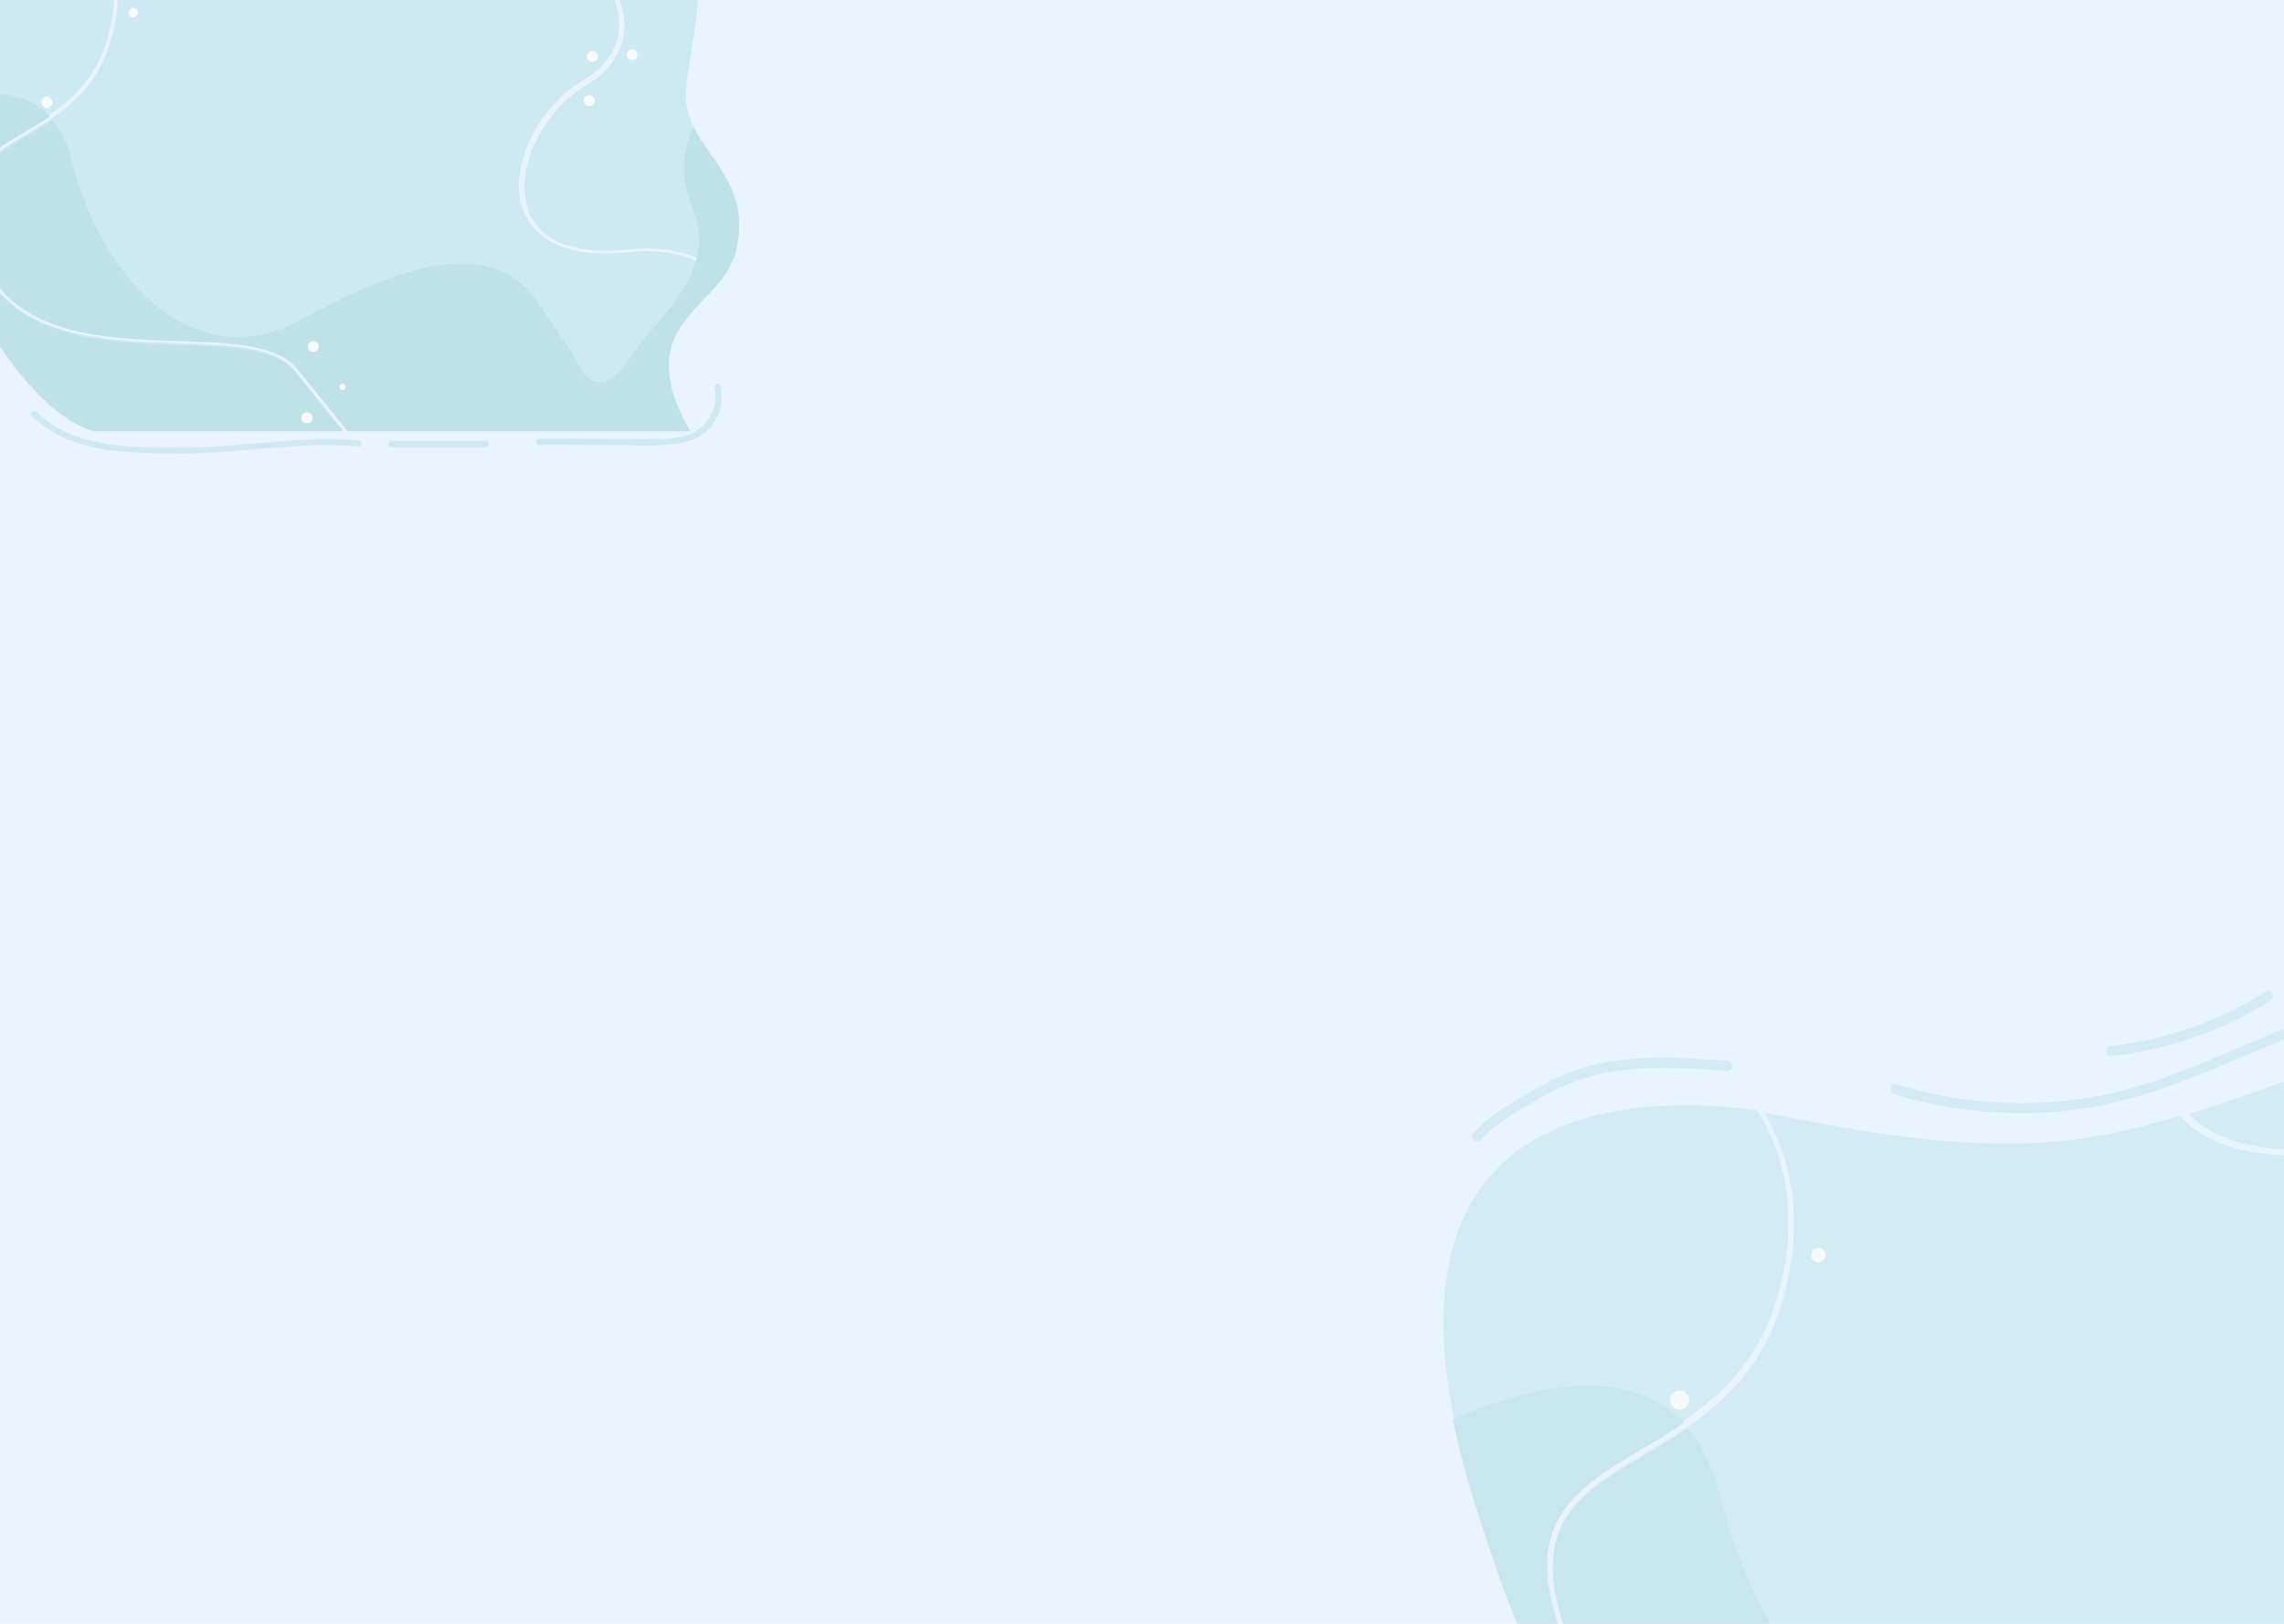
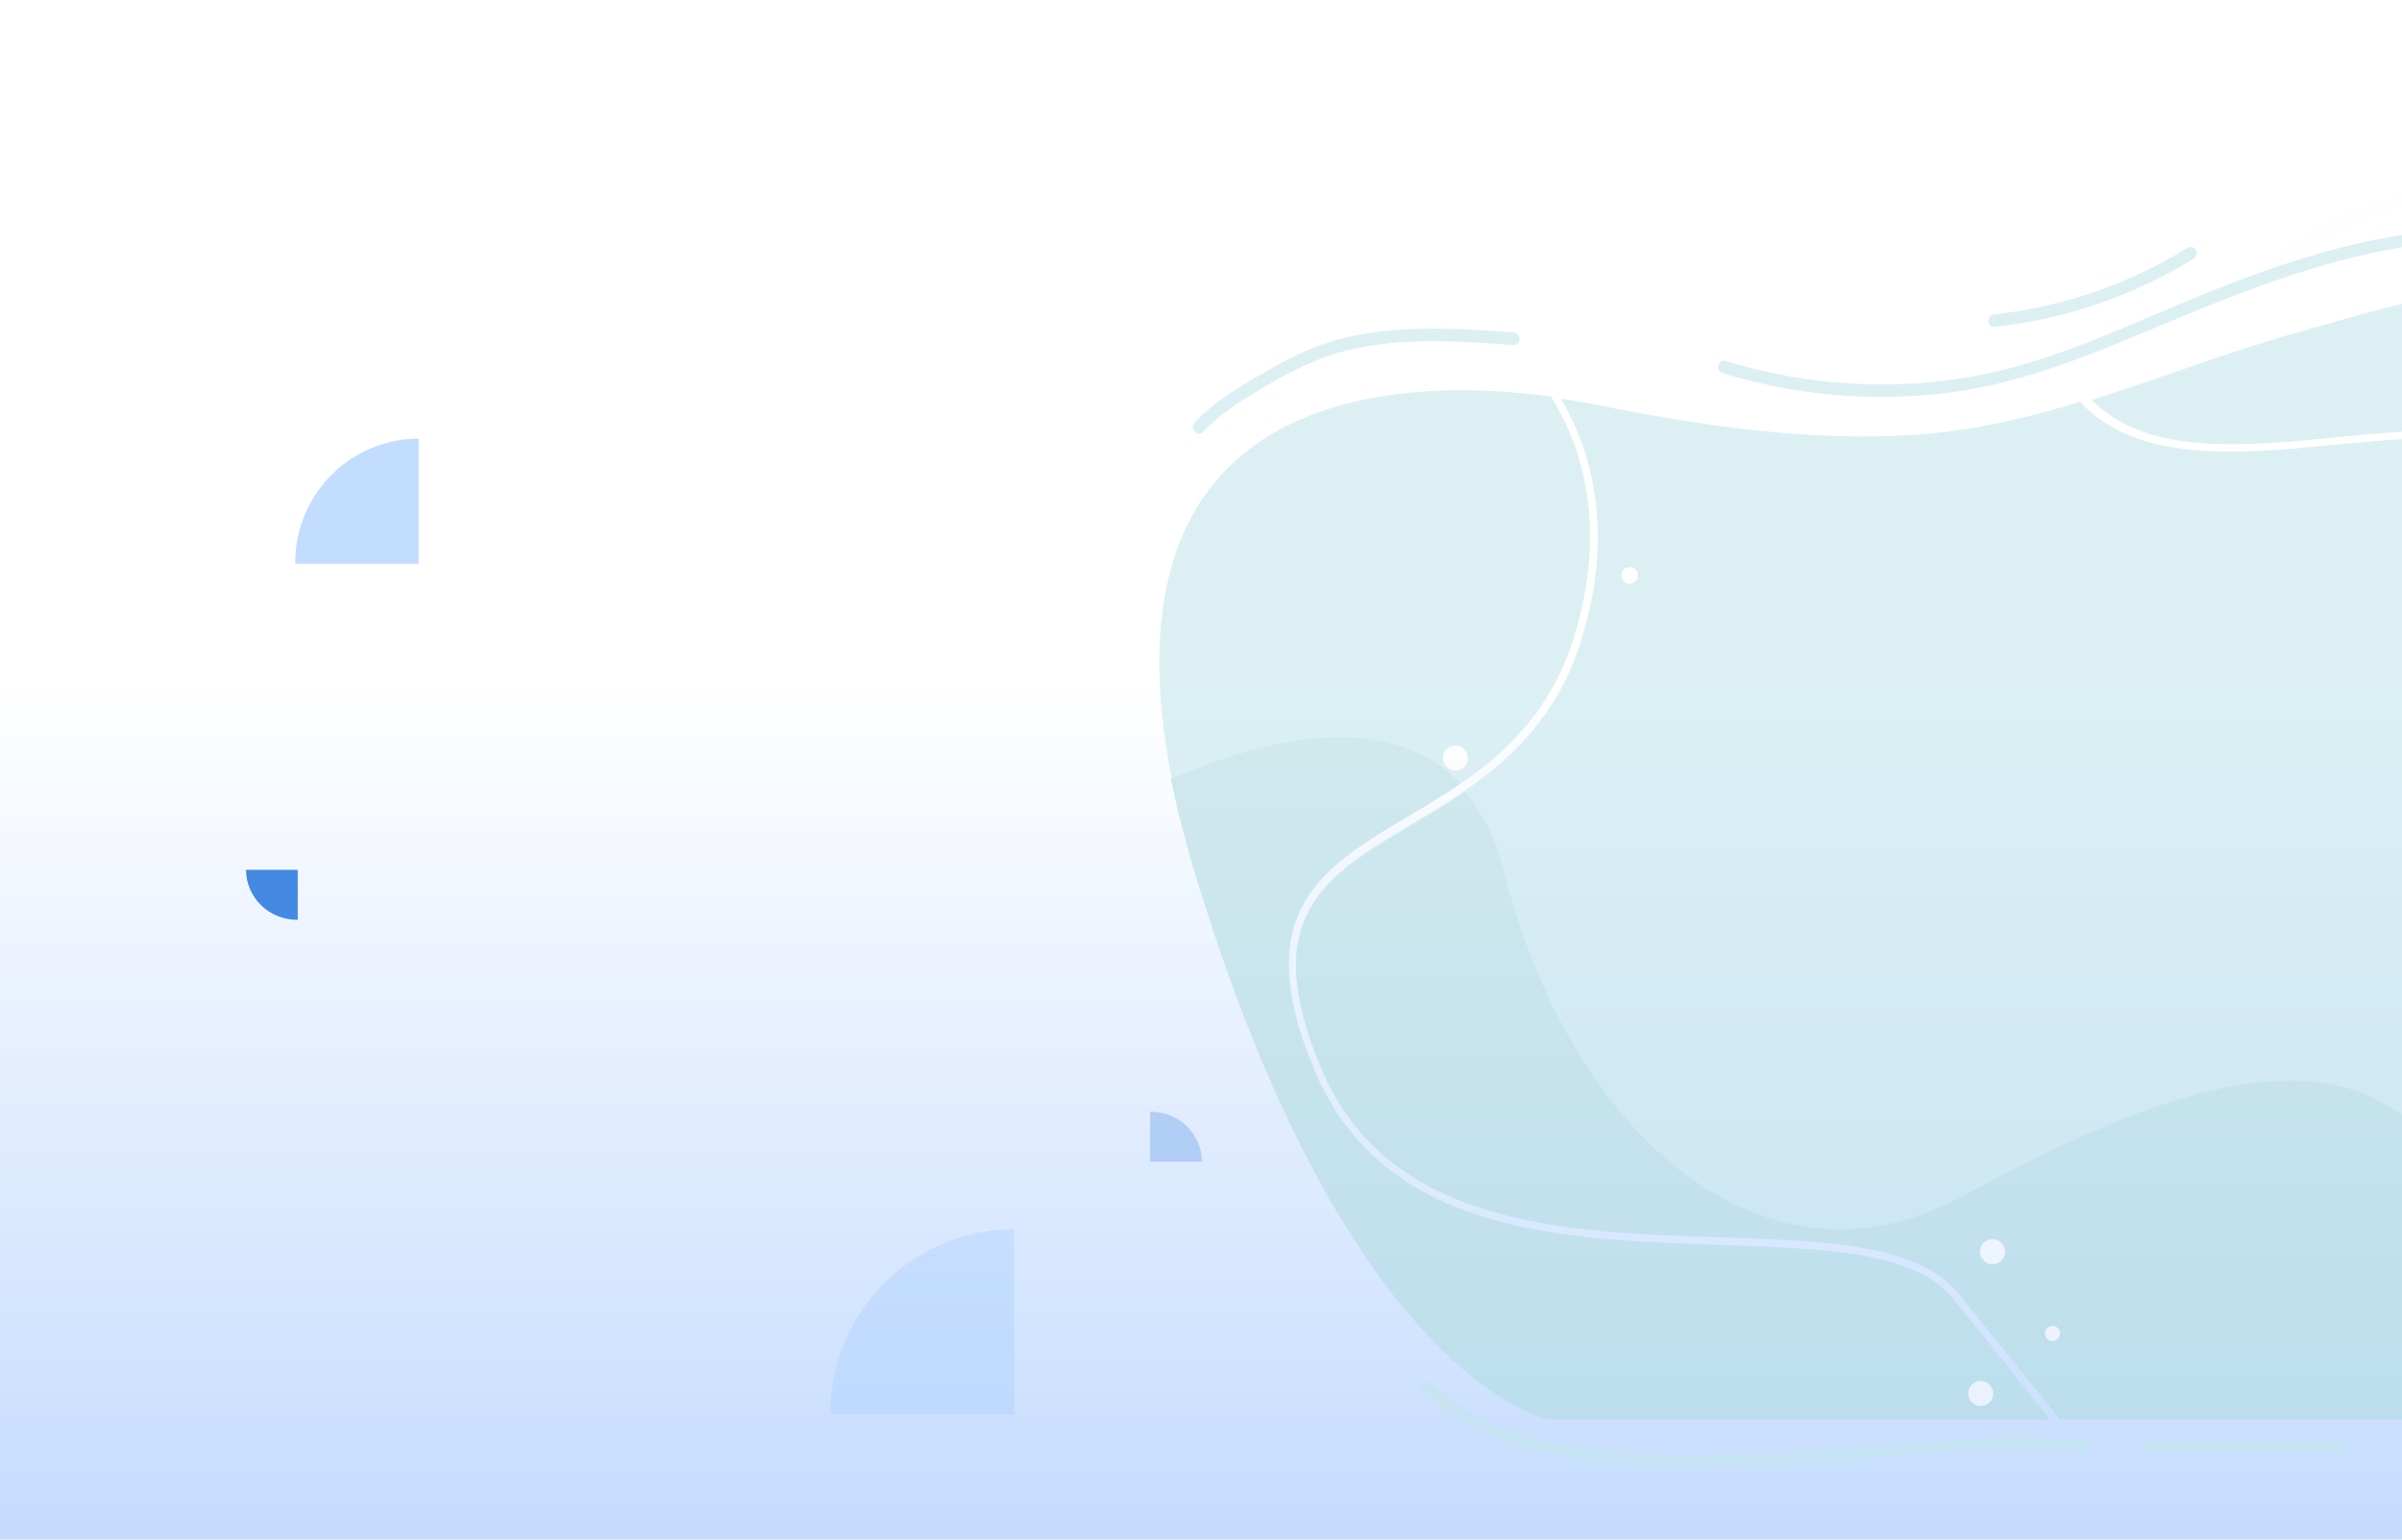
- <svg xmlns="http://www.w3.org/2000/svg" width="1440" height="1024" viewBox="0 0 1440 1024">
+ <svg xmlns="http://www.w3.org/2000/svg" width="1440" height="923" viewBox="0 0 1440 923">
  <defs>
+     <linearGradient id="linear-gradient" x1="0.5" y1="0.849" x2="0.5" gradientUnits="objectBoundingBox">
+       <stop offset="0" stop-color="#2f81fb" />
+       <stop offset="1" stop-color="#fff" stop-opacity="0.922" />
+     </linearGradient>
    <clipPath id="clip-path">
-       <path id="Clip_28" data-name="Clip 28" d="M0,0H212.764V48.727H0Z" transform="translate(0.207 0.247)" fill="none" />
+       <path id="Clip_28" data-name="Clip 28" d="M0,0H252.719V58.672H0Z" transform="translate(0.246 0.298)" fill="none" />
    </clipPath>
    <clipPath id="clip-path-2">
-       <path id="Clip_37" data-name="Clip 37" d="M0,0H336.2V42.689H0Z" transform="translate(0.721 0.311)" fill="none" />
+       <path id="Clip_37" data-name="Clip 37" d="M0,0H401.051V50.631H0Z" transform="translate(0.86 0.369)" fill="none" />
    </clipPath>
-     <clipPath id="clip-path-3">
-       <path id="Clip_28-2" data-name="Clip 28" d="M0,0H131.854V29.833H0Z" transform="translate(0.128 0.151)" fill="none" />
-     </clipPath>
-     <clipPath id="clip-path-4">
-       <path id="Clip_37-2" data-name="Clip 37" d="M0,0H208.507V26.8H0Z" transform="translate(0.447 0.195)" fill="none" />
-     </clipPath>
-     <clipPath id="clip-Home_Copy_4_1">
-       <rect width="1440" height="1024" />
+     <filter id="Rectangle" x="275" y="1909" width="842" height="96" filterUnits="userSpaceOnUse">
+       <feOffset dx="-2" dy="5" input="SourceAlpha" />
+       <feGaussianBlur stdDeviation="7" result="blur" />
+       <feFlood flood-opacity="0.047" />
+       <feComposite operator="in" in2="blur" />
+       <feComposite in="SourceGraphic" />
+     </filter>
+     <filter id="Rectangle-2" x="758.5" y="2010.5" width="417" height="361" filterUnits="userSpaceOnUse">
+       <feOffset dx="-12" dy="25" input="SourceAlpha" />
+       <feGaussianBlur stdDeviation="26.5" result="blur-2" />
+       <feFlood flood-color="#5864ee" flood-opacity="0.251" />
+       <feComposite operator="in" in2="blur-2" />
+       <feComposite in="SourceGraphic" />
+     </filter>
+     <linearGradient id="linear-gradient-2" y1="0.5" x2="1" y2="0.5" gradientUnits="objectBoundingBox">
+       <stop offset="0" stop-color="#2dc1fb" />
+       <stop offset="1" stop-color="#4fd691" />
+     </linearGradient>
+     <clipPath id="clip-Home_Copy_1">
+       <rect width="1440" height="923" />
    </clipPath>
  </defs>
-   <g id="Home_Copy_4_1" data-name="Home Copy 4 – 1" clip-path="url(#clip-Home_Copy_4_1)">
-     <rect width="1440" height="1024" fill="#fff" />
-     <rect id="Rectangle_Copy_5" data-name="Rectangle Copy 5" width="1440" height="1049" fill="#e8f4ff" />
-     <g id="Group_43_Copy_3" data-name="Group 43 Copy 3" transform="translate(910 592)" opacity="0.59">
-       <path id="Fill_1" data-name="Fill 1" d="M123.108,78.421c21.615-2.118,42.032-4.119,59.425-2.654,37.845,3.19,72.739,33.276,81.167,69.982,6.977,30.377-6.473,58.161-36.9,76.223-45.072,26.756-72.948,85.276-59.647,125.236,10.9,32.771,47.373,47.526,102.681,41.58,39.072-4.2,71.876,4.293,97.92,25.212,8.4-12.465,14.134-27.543,14.248-50.151.212-44.314-31.356-70.058-46.4-100.48-4.863-9.827-8.02-20.145-7.811-31.722.824-47.472,41.858-154.157-26.535-211.332-49.453-41.323-146.339-9.265-199.9,5.831C67.264,35.763,33.94,48.9,0,59.548c27.559,28.224,75.934,23.5,123.108,18.873" transform="translate(470 51)" fill="#c4e5ed" />
-       <path id="Fill_3" data-name="Fill 3" d="M449,519H196.868S95.78,501.075,17.856,241.8q-7.295-24.324-11.477-45.565C-32.012,2.852,111.87-8.384,197.794,3.125c15.69,25.134,29.02,65.6,11.5,121.828-11.227,36.012-33.55,57.265-57.221,73.5-8.844,6.095-17.879,11.471-26.6,16.658C82.342,240.77,45.128,262.928,78.3,342.565c34.537,82.927,125.054,85.918,204.935,88.554,52.5,1.75,97.868,3.249,117.181,27.3Z" transform="translate(0 105)" fill="#c4e5ed" />
-       <path id="Fill_5" data-name="Fill 5" d="M765,358.607a152.673,152.673,0,0,1-10.844,12.882c-2.823,3.035-5.728,6.049-8.652,9.145-.086.086-.171.168-.257.257-.8.819-1.6,1.664-2.379,2.524-3.073,3.248-6.147,6.6-9.2,10.205-.441.527-.882,1.035-1.3,1.562-.444.527-.885,1.054-1.285,1.581-.441.527-.885,1.07-1.285,1.6-.444.546-.885,1.118-1.285,1.664-1.285,1.645-2.528,3.372-3.768,5.166-.422.587-.825,1.181-1.224,1.791q-2.46,3.639-4.758,7.652C694.185,457.557,732.363,515,732.363,515H384.027l.1-.594-50.221-62.6C313.4,426.233,267.143,424.69,213.6,422.922c-78.582-2.594-167.65-5.544-201.15-85.944C-19.31,260.734,14.758,240.454,57.883,214.8c8.947-5.312,18.215-10.834,27.312-17.1,24.086-16.591,46.827-38.366,58.366-75.424C160.869,66.756,148.8,26.094,133.433,0c6.569.968,12.76,2.064,18.424,3.2C202.9,13.447,259.328,21.985,312.223,18.21q8.5-.6,16.845-1.645C351.6,13.742,373.5,8.217,395.122,1.6c28.977,31.387,80.837,26.329,127.94,21.712,21.434-2.086,41.67-4.067,58.705-2.635,35.523,2.994,69.549,32.337,77.466,66.8,3.831,16.759,4.4,48.381-34.974,71.757-46.659,27.72-75.4,88.64-61.525,130.378,6.714,20.194,29.583,52.849,107.175,44.5q38.027-4.11,67.675,8.2A111.576,111.576,0,0,1,765,358.607" transform="translate(69 110)" fill="#c4e5ed" />
-       <path id="Fill_7" data-name="Fill 7" d="M394.375,282.561,443,343H190.65S89.475,325.119,11.487,66.438Q4.181,42.169,0,20.977C41.564,2.887,108.15-16.4,145.819,23.189c-8.852,6.077-17.894,11.442-26.622,16.62-43.167,25.6-80.414,47.707-47.216,127.164C106.55,249.706,197.143,252.69,277.1,255.32c52.546,1.746,97.949,3.242,117.279,27.241" transform="translate(6 282)" fill="#b1dce0" />
-       <path id="Fill_9" data-name="Fill 9" d="M782,106.794c0,.923-.022,1.806-.044,2.707-.019.547-.019,1.072-.041,1.616-.041.613-.063,1.221-.1,1.828,0,.25-.019.5-.041.759-.041.9-.1,1.78-.19,2.644-.086,1.11-.19,2.2-.314,3.276-.063.563-.149,1.154-.213,1.72-.336,2.558-.758,5.015-1.285,7.368-.273,1.259-.546,2.476-.885,3.675-.273,1.091-.568,2.16-.9,3.21-.612,2.037-1.307,3.991-2.066,5.86-.359.946-.758,1.869-1.158,2.792q-.633,1.447-1.326,2.833c-.4.8-.8,1.572-1.2,2.331a1.136,1.136,0,0,1-.082.168c-.444.819-.885,1.616-1.349,2.394-.127.228-.273.481-.422.715-.841,1.4-1.726,2.77-2.634,4.111-.787,1.176-1.615,2.308-2.45,3.437l.006.006c-.048.07-.1.13-.149.2-.616.825-1.25,1.632-1.885,2.438-.279.357-.558.715-.844,1.066q-1.066,1.328-2.173,2.625c-.181.215-.365.427-.546.636-1.7,1.976-3.446,3.934-5.251,5.866-2.8,3.042-5.708,6.046-8.656,9.111-.086.082-.168.168-.254.253-.8.819-1.6,1.657-2.38,2.517-3.075,3.232-6.152,6.571-9.208,10.164-.419.5-.863,1.028-1.3,1.553-.422.525-.863,1.05-1.285,1.575-.441.525-.863,1.069-1.285,1.594-.441.547-.863,1.094-1.285,1.657-1.285,1.641-2.526,3.362-3.769,5.145-.4.588-.822,1.176-1.222,1.787-1.644,2.413-3.224,4.952-4.763,7.621C694.455,258.791,732.644,316,732.644,316H384.173l.1-.588-50.237-62.351c-20.516-25.466-66.8-27-120.365-28.764-78.613-2.58-167.715-5.521-201.227-85.591C-19.316,62.769,14.764,42.571,57.907,17.023,66.858,11.732,76.126,6.233,85.226,0c8.532,10.053,15.376,23.467,19.821,41.04,33.7,133.25,131.927,216.365,230.406,162.641s194.783-90.777,243.4-17.048q14.664,22.294,30.06,44.086c6.971,9.889,10.7,23.98,20.707,31.512,23.128,17.45,43.917-26.3,55.25-39.677,20.96-24.707,43.415-47.574,53-78.536.422-1.344.825-2.71,1.161-4.1.8-2.9,1.472-5.879,2-8.924,3.75-21.39-7.9-41.714-12.574-61.953-4.528-19.692-2.043-40.221,5.54-58.866.482-1.2,1.009-2.394,1.558-3.589C750.612,36.926,782.208,62.6,782,106.794" transform="translate(69 309)" fill="#b1dce0" />
-       <path id="Fill_11" data-name="Fill 11" d="M12,6A6,6,0,1,1,6,0a6,6,0,0,1,6,6" transform="translate(697 239)" fill="#fefefe" />
-       <path id="Fill_13" data-name="Fill 13" d="M12,6A6,6,0,1,1,6,0a6,6,0,0,1,6,6" transform="translate(693 284)" fill="#fefefe" />
-       <path id="Fill_15" data-name="Fill 15" d="M12,6A6,6,0,1,1,6,0a6,6,0,0,1,6,6" transform="translate(737 236)" fill="#fefefe" />
-       <path id="Fill_17" data-name="Fill 17" d="M12,6A6,6,0,1,1,6,0a6,6,0,0,1,6,6" transform="translate(407 605)" fill="#fefefe" />
-       <path id="Fill_19" data-name="Fill 19" d="M12,6A6,6,0,1,1,6,0a6,6,0,0,1,6,6" transform="translate(413 534)" fill="#fefefe" />
-       <path id="Fill_21" data-name="Fill 21" d="M7,3.5A3.5,3.5,0,1,1,3.5,0,3.5,3.5,0,0,1,7,3.5" transform="translate(446 577)" fill="#fefefe" />
-       <path id="Fill_23" data-name="Fill 23" d="M12,6A6,6,0,1,1,6,0a6,6,0,0,1,6,6" transform="translate(143 285)" fill="#fefefe" />
-       <path id="Fill_25" data-name="Fill 25" d="M9,4.5A4.5,4.5,0,1,1,4.5,0,4.5,4.5,0,0,1,9,4.5" transform="translate(232 195)" fill="#fefefe" />
-       <g id="Group_29" data-name="Group 29" transform="translate(556)">
-         <path id="Clip_28-3" data-name="Clip 28" d="M0,0H212.764V48.727H0Z" transform="translate(0.207 0.247)" fill="none" />
+   <g id="Home_Copy_1" data-name="Home Copy – 1" clip-path="url(#clip-Home_Copy_1)">
+     <rect width="1440" height="923" fill="#fff" />
+     <g id="Group" transform="translate(0 406)" opacity="0.772">
+       <path id="Path" d="M0,0H1440V1572H0Z" fill="url(#linear-gradient)" />
+     </g>
+     <g id="Group_43" data-name="Group 43" transform="translate(695 108)" opacity="0.59">
+       <path id="Fill_1" data-name="Fill 1" d="M146.633,93.2c25.746-2.517,50.065-4.9,70.781-3.154,45.077,3.791,86.639,39.545,96.678,83.167,8.31,36.1-7.71,69.119-43.956,90.583-53.685,31.8-86.888,101.342-71.046,148.831,12.988,38.946,56.426,56.48,122.3,49.414,46.538-4.989,85.612,5.1,116.632,29.962,10.005-14.813,16.835-32.732,16.971-59.6.253-52.663-37.348-83.258-55.267-119.411-5.792-11.678-9.552-23.94-9.3-37.7.982-56.416,49.857-183.2-31.606-251.149-58.9-49.109-174.3-11.011-238.1,6.93C80.118,42.5,40.425,58.117,0,70.767,32.825,104.309,90.445,98.691,146.633,93.2" transform="translate(559 61)" fill="#c4e5ed" />
+       <path id="Fill_3" data-name="Fill 3" d="M533,617H233.7s-120-21.31-212.5-329.54q-8.659-28.917-13.624-54.169C-38,3.391,132.8-9.968,234.8,3.715,253.423,33.6,269.247,81.7,248.449,148.548c-13.327,42.812-39.827,68.078-67.927,87.375-10.5,7.245-21.224,13.638-31.572,19.8-51.2,30.507-95.379,56.849-56,151.523,41,98.585,148.45,102.142,243.275,105.276,62.323,2.08,116.177,3.862,139.1,32.459Z" transform="translate(0 126)" fill="#c4e5ed" />
+       <path id="Fill_5" data-name="Fill 5" d="M910,426.151a181.469,181.469,0,0,1-12.9,15.308c-3.358,3.607-6.814,7.188-10.292,10.867-.1.1-.2.2-.306.306-.947.974-1.9,1.977-2.83,3-3.656,3.86-7.312,7.845-10.945,12.127-.524.626-1.049,1.23-1.551,1.856-.528.626-1.053,1.253-1.528,1.879-.524.626-1.053,1.272-1.528,1.9-.528.649-1.053,1.328-1.528,1.977-1.528,1.955-3.007,4.007-4.482,6.139-.5.7-.981,1.4-1.456,2.128q-2.926,4.324-5.659,9.094C825.763,543.738,871.177,612,871.177,612H456.816l.125-.706L397.2,536.9c-24.4-30.386-79.423-32.22-143.121-34.322C160.6,499.5,54.654,495.99,14.8,400.447c-37.774-90.6,2.75-114.7,54.05-145.188,10.643-6.313,21.668-12.874,32.488-20.315,28.651-19.715,55.7-45.593,69.429-89.631C191.36,79.329,177.008,31.009,158.725,0c7.814,1.151,15.178,2.453,21.917,3.8C241.355,15.98,308.482,26.126,371.4,21.64q10.108-.713,20.038-1.955c26.8-3.354,52.851-9.92,78.574-17.783C504.483,39.2,566.173,33.19,622.2,27.7c25.5-2.479,49.568-4.834,69.832-3.132C734.293,28.13,774.769,63,784.186,103.954c4.558,19.915,5.237,57.493-41.6,85.272-55.5,32.941-89.693,105.335-73.186,154.935,7.987,24,35.19,62.8,127.49,52.883q45.235-4.885,80.5,9.743A132.753,132.753,0,0,1,910,426.151" transform="translate(82 131)" fill="#c4e5ed" />
+       <path id="Fill_7" data-name="Fill 7" d="M469.155,336.932,527,409H226.8S106.441,387.679,13.665,79.221Q4.974,50.283,0,25.013C49.445,3.443,128.658-19.56,173.468,27.651,162.938,34.9,152.181,41.294,141.8,47.468,90.445,77.994,46.137,104.355,85.629,199.1c41.124,98.653,148.895,102.212,244.009,105.348,62.51,2.082,116.522,3.865,139.517,32.483" transform="translate(7 334)" fill="#b1dce0" />
+       <path id="Fill_9" data-name="Fill 9" d="M931,127.072c0,1.1-.026,2.149-.053,3.221-.023.651-.023,1.276-.049,1.923-.049.73-.076,1.452-.125,2.175,0,.3-.023.6-.049.9-.049,1.072-.125,2.118-.227,3.146-.1,1.321-.227,2.623-.374,3.9-.076.67-.178,1.373-.253,2.047-.4,3.044-.9,5.968-1.53,8.767-.325,1.5-.65,2.946-1.054,4.372-.325,1.3-.676,2.57-1.077,3.819-.729,2.423-1.556,4.749-2.459,6.972-.427,1.125-.9,2.224-1.379,3.323q-.754,1.721-1.579,3.371c-.476.948-.956,1.87-1.432,2.773a1.341,1.341,0,0,1-.1.2c-.529.975-1.054,1.923-1.605,2.848-.151.271-.325.572-.5.85-1,1.671-2.055,3.3-3.135,4.892-.937,1.4-1.923,2.747-2.916,4.09l.008.008c-.057.083-.121.154-.177.237-.733.982-1.488,1.942-2.244,2.9-.332.425-.665.85-1,1.268q-1.269,1.58-2.588,3.123c-.215.256-.434.508-.65.756-2.029,2.352-4.1,4.681-6.252,6.98-3.336,3.62-6.8,7.194-10.3,10.84-.1.1-.2.2-.3.3-.952.975-1.908,1.972-2.833,3-3.66,3.846-7.325,7.819-10.962,12.093-.5.6-1.027,1.223-1.553,1.848-.5.625-1.027,1.249-1.53,1.874-.525.625-1.028,1.272-1.53,1.9-.525.651-1.027,1.3-1.53,1.972-1.53,1.953-3.007,4-4.488,6.122-.476.7-.978,1.4-1.454,2.126-1.957,2.871-3.838,5.892-5.67,9.068C826.774,307.928,872.24,376,872.24,376H457.373l.125-.7-59.809-74.19c-24.425-30.3-79.524-32.126-143.3-34.226-93.591-3.07-199.671-6.57-239.569-101.842C-23,74.687,17.578,50.654,68.94,20.255,79.6,13.96,90.631,7.416,101.465,0c10.158,11.962,18.306,27.923,23.6,48.833C165.187,207.384,282.127,306.28,399.369,242.355s231.9-108.013,289.775-20.285Q706.6,248.6,724.933,274.526c8.3,11.766,12.738,28.533,24.652,37.5,27.534,20.763,52.284-31.3,65.778-47.211,24.954-29.4,51.688-56.607,63.1-93.448.5-1.6.982-3.225,1.383-4.873.952-3.447,1.753-6.995,2.38-10.618,4.465-25.451-9.4-49.634-14.97-73.716-5.391-23.431-2.433-47.858,6.6-70.044.574-1.426,1.2-2.848,1.855-4.271,17.932,36.1,55.548,66.646,55.3,119.23" transform="translate(82 367)" fill="#b1dce0" />
+       <path id="Fill_11" data-name="Fill 11" d="M15,7.5A7.5,7.5,0,1,1,7.5,0,7.5,7.5,0,0,1,15,7.5" transform="translate(829 283)" fill="#fefefe" />
+       <path id="Fill_13" data-name="Fill 13" d="M15,7.5A7.5,7.5,0,1,1,7.5,0,7.5,7.5,0,0,1,15,7.5" transform="translate(825 337)" fill="#fefefe" />
+       <path id="Fill_15" data-name="Fill 15" d="M15,7.5A7.5,7.5,0,1,1,7.5,0,7.5,7.5,0,0,1,15,7.5" transform="translate(878 280)" fill="#fefefe" />
+       <path id="Fill_17" data-name="Fill 17" d="M15,7.5A7.5,7.5,0,1,1,7.5,0,7.5,7.5,0,0,1,15,7.5" transform="translate(485 720)" fill="#fefefe" />
+       <path id="Fill_19" data-name="Fill 19" d="M15,7.5A7.5,7.5,0,1,1,7.5,0,7.5,7.5,0,0,1,15,7.5" transform="translate(492 635)" fill="#fefefe" />
+       <path id="Fill_21" data-name="Fill 21" d="M9,4.5A4.5,4.5,0,1,1,4.5,0,4.5,4.5,0,0,1,9,4.5" transform="translate(531 687)" fill="#fefefe" />
+       <path id="Fill_23" data-name="Fill 23" d="M15,7.5A7.5,7.5,0,1,1,7.5,0,7.5,7.5,0,0,1,15,7.5" transform="translate(170 339)" fill="#fefefe" />
+       <path id="Fill_25" data-name="Fill 25" d="M10,5A5,5,0,1,1,5,0a5,5,0,0,1,5,5" transform="translate(277 232)" fill="#fefefe" />
+       <g id="Group_29" data-name="Group 29" transform="translate(662)">
+         <path id="Clip_28-2" data-name="Clip 28" d="M0,0H252.719V58.672H0Z" transform="translate(0.246 0.298)" fill="none" />
        <g id="Group_29-2" data-name="Group 29" clip-path="url(#clip-path)">
-           <path id="Fill_27" data-name="Fill 27" d="M211.727,38c-11-10.642-22.324-21.55-36.085-28.637C161.064,1.854,144.763.377,128.583.052,99.152-.54,69.22,3.916,42.153,15.713A139.994,139.994,0,0,0,1.042,42.9c-3.2,3.073,1.688,7.91,4.881,4.844,20.166-19.363,46.2-30.956,73.47-36.585a216.942,216.942,0,0,1,41.746-4.3c15.319-.15,31.671.163,46.012,6.07C182.679,19.33,195,31.38,206.846,42.842c3.181,3.082,8.068-1.755,4.881-4.841" transform="translate(0.207 0.247)" fill="#fefefe" />
+           <path id="Fill_27" data-name="Fill 27" d="M251.488,45.756c-13.062-12.814-26.517-25.948-42.862-34.482C191.311,2.232,171.949.454,152.73.062,117.773-.65,82.22,4.715,50.07,18.919A166.121,166.121,0,0,0,1.238,51.66c-3.8,3.7,2.005,9.525,5.8,5.832C30.989,34.178,61.913,20.219,94.3,13.441A254.323,254.323,0,0,1,143.888,8.26c18.2-.181,37.618.2,54.653,7.309,18.444,7.7,33.083,22.214,47.149,36.015,3.778,3.711,9.583-2.114,5.8-5.829" transform="translate(0.246 0.297)" fill="#fefefe" />
        </g>
      </g>
-       <path id="Fill_30" data-name="Fill 30" d="M463.378,17.371C392.91-16.551,314.332,5,245.832,32.7c-37.7,15.242-74.642,33.8-114.884,41.46A265.762,265.762,0,0,1,3.9,66.887c-3.908-1.19-5.577,4.908-1.685,6.095a272.683,272.683,0,0,0,114.452,9.813c39.921-5.168,75.984-21.181,112.77-36.546,71.822-30,155.4-59.694,230.747-23.421,3.653,1.758,6.868-3.687,3.2-5.457" transform="translate(282 25)" fill="#c4e5ed" />
-       <path id="Fill_32" data-name="Fill 32" d="M160.95,1.9C131.613-.2,101.4-2.236,72.668,5.63c-13.977,3.827-26.542,10.437-39,17.765C21.865,30.333,10.32,37.371.887,47.48c-2.8,3,1.679,7.54,4.487,4.531,9.5-10.176,21.3-17.134,33.187-24.079,12.521-7.318,25.242-13.6,39.375-17.047,27.129-6.607,55.459-4.547,83.014-2.578,4.076.293,4.057-6.121,0-6.411" transform="translate(18 75)" fill="#c4e5ed" />
-       <path id="Fill_34" data-name="Fill 34" d="M100.36.491A230.337,230.337,0,0,1,2.99,34.576c-3.966.437-4.007,6.842,0,6.4A237.323,237.323,0,0,0,103.518,6.019c3.429-2.15.289-7.687-3.158-5.528" transform="translate(418 33)" fill="#c4e5ed" />
-       <g id="Group_38" data-name="Group 38" transform="translate(132 605)">
-         <path id="Clip_37-3" data-name="Clip 37" d="M0,0H336.2V42.689H0Z" transform="translate(0.721 0.311)" fill="none" />
+       <path id="Fill_30" data-name="Fill 30" d="M551.071,20.641c-83.8-40.308-177.253-14.695-258.715,18.216C247.52,56.967,203.587,79.021,155.73,88.122,105.449,97.686,53.515,94.365,4.637,79.477c-4.647-1.414-6.633,5.832-2,7.242a324.551,324.551,0,0,0,136.111,11.66c47.475-6.141,90.364-25.168,134.111-43.425,85.414-35.652,184.8-70.93,274.416-27.829,4.345,2.089,8.168-4.381,3.8-6.484" transform="translate(335 29)" fill="#c4e5ed" />
+       <path id="Fill_32" data-name="Fill 32" d="M192.355,2.254C157.294-.236,121.181-2.658,86.847,6.692,70.143,11.24,55.126,19.1,40.238,27.809,26.132,36.056,12.333,44.423,1.06,56.438-2.288,60,3.067,65.4,6.422,61.825c11.349-12.1,25.46-20.367,39.662-28.622,14.964-8.7,30.167-16.17,47.058-20.264,32.422-7.854,66.28-5.405,99.212-3.064,4.871.348,4.848-7.276,0-7.62" transform="translate(20 89)" fill="#c4e5ed" />
+       <path id="Fill_34" data-name="Fill 34" d="M119.476.575A277.244,277.244,0,0,1,3.559,40.48c-4.722.512-4.77,8.01,0,7.495A285.671,285.671,0,0,0,123.236,7.046c4.082-2.517.344-9-3.76-6.471" transform="translate(497 40)" fill="#c4e5ed" />
+       <g id="Group_38" data-name="Group 38" transform="translate(156 720)">
+         <path id="Clip_37-2" data-name="Clip 37" d="M0,0H401.051V50.631H0Z" transform="translate(0.86 0.369)" fill="none" />
        <g id="Group_38-2" data-name="Group 38" clip-path="url(#clip-path-2)">
-           <path id="Fill_36" data-name="Fill 36" d="M.972,5.335c40.493,38.2,99.725,37.034,151.854,37.347,60.167.364,120.252-12.615,180.353-7.041,4.046.373,4.021-5.925,0-6.3-56.327-5.226-112.353,6.633-168.651,7.044C111.242,36.772,47.04,40.133,5.437.883,2.488-1.9-1.99,2.543.972,5.335" transform="translate(0.721 0.311)" fill="#c4e5ed" />
+           <path id="Fill_36" data-name="Fill 36" d="M1.16,6.328C49.463,51.639,120.12,50.251,182.3,50.623c71.772.431,143.447-14.962,215.139-8.351,4.827.443,4.8-7.028,0-7.47-67.191-6.2-134.023,7.868-201.181,8.355C132.7,43.614,56.113,47.6,6.486,1.048c-3.518-3.3-8.859,1.969-5.326,5.28" transform="translate(0.86 0.369)" fill="#c4e5ed" />
        </g>
      </g>
-       <path id="Fill_39" data-name="Fill 39" d="M3.052,6H98.946a3,3,0,1,0,0-6H3.052a3,3,0,1,0,0,6" transform="translate(496 636)" fill="#c4e5ed" />
-       <path id="Fill_41" data-name="Fill 41" d="M3.051,62.34l69.308.133c21.731.041,44,1.491,65.655-.6,15.477-1.5,30.795-6.5,40.728-19.073a48.522,48.522,0,0,0,9.124-40.53c-.837-3.967-6.93-2.289-6.089,1.678,3.682,17.4-3.7,35.728-19.355,44.715-14.706,8.443-32.91,7.61-49.3,7.585q-55.035-.081-110.074-.206c-4.066-.009-4.069,6.3,0,6.3" transform="translate(646 577)" fill="#c4e5ed" />
+       <path id="Fill_39" data-name="Fill 39" d="M3.651,7h114.7a3.5,3.5,0,1,0,0-7H3.651a3.5,3.5,0,1,0,0,7" transform="translate(589 756)" fill="#c4e5ed" />
+       <path id="Fill_41" data-name="Fill 41" d="M3.632,73.225l82.51.156c25.87.048,52.378,1.751,78.161-.71,18.425-1.763,36.66-7.63,48.485-22.4,10.866-13.576,14.464-30.822,10.862-47.607C222.653-2,215.4-.027,216.4,4.632c4.383,20.433-4.4,41.966-23.042,52.523-17.507,9.917-39.179,8.939-58.687,8.909q-65.518-.095-131.041-.242c-4.84-.011-4.844,7.4,0,7.4" transform="translate(769 687)" fill="#c4e5ed" />
    </g>
-     <g id="Group_43_Copy_4" data-name="Group 43 Copy 4" transform="translate(-63 -116)" opacity="0.747">
-       <path id="Fill_1-2" data-name="Fill 1" d="M76.378,48.682c13.41-1.315,26.078-2.557,36.869-1.648,23.48,1.98,45.128,20.657,50.358,43.443,4.329,18.857-4.016,36.1-22.9,47.317-27.964,16.61-45.258,52.937-37.006,77.743,6.765,20.344,29.391,29.5,63.705,25.812C191.649,238.743,212,244.014,228.159,257c5.212-7.738,8.769-17.1,8.84-31.133.132-27.509-19.454-43.49-28.788-62.375a41.969,41.969,0,0,1-4.846-19.692c.511-29.469,25.969-95.7-16.463-131.189-30.681-25.652-90.792-5.752-124.02,3.62C41.732,22.2,21.057,30.358,0,36.966,17.1,54.487,47.111,51.552,76.378,48.682" transform="translate(292 32)" fill="#c4e5ed" />
-       <path id="Fill_3-2" data-name="Fill 3" d="M279,322H122.33S59.516,310.879,11.1,150.02q-4.533-15.091-7.132-28.27C-19.891,1.769,69.514-5.2,122.905,1.939c9.75,15.594,18.032,40.7,7.146,75.585-6.976,22.343-20.847,35.529-35.556,45.6-5.5,3.781-11.11,7.117-16.526,10.335-26.8,15.921-49.926,29.669-29.314,79.077,21.46,51.45,77.706,53.306,127.343,54.941,32.623,1.086,60.813,2.016,72.814,16.94Z" transform="translate(0 65)" fill="#c4e5ed" />
-       <path id="Fill_5-2" data-name="Fill 5" d="M475,222.128a94.622,94.622,0,0,1-6.733,7.979c-1.753,1.88-3.557,3.747-5.372,5.664-.053.053-.106.1-.16.159-.494.507-.993,1.031-1.477,1.564-1.908,2.012-3.817,4.089-5.713,6.321-.274.326-.547.641-.809.968s-.549.653-.8.979c-.274.326-.549.663-.8.991-.276.338-.549.692-.8,1.031-.8,1.019-1.57,2.089-2.34,3.2-.262.364-.512.732-.76,1.109q-1.527,2.254-2.954,4.74C431.03,283.419,454.735,319,454.735,319H238.448l.065-.368L207.33,279.855c-12.734-15.839-41.457-16.794-74.706-17.89-48.793-1.607-104.1-3.434-124.9-53.235C-11.99,161.5,9.163,148.941,35.941,133.052c5.556-3.29,11.31-6.711,16.958-10.589C67.854,112.186,81.974,98.7,89.139,75.743,99.886,41.35,92.394,16.163,82.851,0c4.079.6,7.923,1.278,11.44,1.983,31.691,6.347,66.73,11.636,99.573,9.3q5.276-.372,10.459-1.019A244.325,244.325,0,0,0,245.337.991C263.329,20.433,295.53,17.3,324.777,14.44c13.309-1.292,25.873-2.519,36.451-1.632,22.057,1.855,43.184,20.03,48.1,41.377,2.379,10.381,2.733,29.968-21.716,44.448-28.971,17.17-46.818,54.9-38.2,80.758,4.169,12.509,18.368,32.735,66.547,27.565q23.612-2.546,42.02,5.078A69.315,69.315,0,0,1,475,222.128" transform="translate(43 68)" fill="#c4e5ed" />
-       <path id="Fill_7-2" data-name="Fill 7" d="M244.815,175.468,275,213H118.349S55.543,201.9,7.131,41.257Q2.6,26.187,0,13.027C25.8,1.793,67.136-10.186,90.52,14.4c-5.495,3.774-11.108,7.105-16.526,10.321-26.8,15.9-49.918,29.626-29.31,78.968,21.46,51.377,77.7,53.23,127.329,54.863,32.619,1.084,60.8,2.013,72.8,16.916" transform="translate(4 175)" fill="#b1dce0" />
-       <path id="Fill_9-2" data-name="Fill 9" d="M486,66.24c0,.573-.014,1.12-.028,1.679-.012.339-.012.665-.026,1-.026.381-.039.757-.065,1.134,0,.155-.012.312-.026.471-.026.559-.065,1.1-.118,1.64-.053.688-.118,1.367-.2,2.032-.039.349-.093.716-.132,1.067-.209,1.587-.471,3.111-.8,4.57-.17.781-.339,1.536-.55,2.279-.17.677-.353,1.34-.562,1.991-.381,1.263-.812,2.475-1.284,3.635-.223.586-.471,1.159-.72,1.732q-.393.9-.824,1.757c-.248.494-.5.975-.747,1.446a.7.7,0,0,1-.051.1c-.276.508-.55,1-.838,1.485-.079.141-.17.3-.262.443-.523.871-1.073,1.718-1.637,2.55-.489.73-1,1.432-1.522,2.132l0,0c-.03.043-.063.08-.093.124-.383.512-.777,1.012-1.171,1.512-.174.222-.347.443-.525.661q-.663.824-1.351,1.628c-.112.133-.227.265-.339.394-1.059,1.226-2.142,2.44-3.264,3.638-1.741,1.887-3.547,3.75-5.379,5.651-.053.051-.1.1-.158.157-.5.508-1,1.028-1.479,1.561-1.911,2-3.824,4.076-5.723,6.3-.26.312-.536.637-.81.963s-.536.651-.8.977-.536.663-.8.989-.536.679-.8,1.028c-.8,1.018-1.57,2.085-2.343,3.191-.248.365-.511.73-.759,1.108-1.021,1.5-2,3.072-2.96,4.727C431.592,160.516,455.326,196,455.326,196H238.757l.065-.365L207.6,156.962c-12.75-15.8-41.513-16.747-74.8-17.841C83.939,137.52,28.564,135.7,7.736,86.032-12,38.932,9.176,26.4,35.988,10.558,41.551,7.277,47.311,3.866,52.966,0c5.3,6.235,9.556,14.556,12.319,25.455,20.946,82.649,81.991,134.2,143.193,100.878s121.055-56.3,151.268-10.574q9.113,13.828,18.682,27.344c4.332,6.133,6.649,14.874,12.869,19.546,14.373,10.823,27.293-16.315,34.337-24.61,13.027-15.325,26.982-29.508,32.937-48.712.262-.834.513-1.681.722-2.54.5-1.8.915-3.646,1.242-5.535,2.331-13.267-4.908-25.873-7.815-38.426-2.814-12.214-1.27-24.947,3.443-36.512.3-.743.627-1.485.968-2.226C466.493,22.9,486.13,38.829,486,66.24" transform="translate(43 192)" fill="#b1dce0" />
-       <path id="Fill_11-2" data-name="Fill 11" d="M7,3.5A3.5,3.5,0,1,1,3.5,0,3.5,3.5,0,0,1,7,3.5" transform="translate(433 148)" fill="#fefefe" />
-       <path id="Fill_13-2" data-name="Fill 13" d="M7,3.5A3.5,3.5,0,1,1,3.5,0,3.5,3.5,0,0,1,7,3.5" transform="translate(431 176)" fill="#fefefe" />
-       <path id="Fill_15-2" data-name="Fill 15" d="M7,3.5A3.5,3.5,0,1,1,3.5,0,3.5,3.5,0,0,1,7,3.5" transform="translate(458 147)" fill="#fefefe" />
-       <path id="Fill_17-2" data-name="Fill 17" d="M7,3.5A3.5,3.5,0,1,1,3.5,0,3.5,3.5,0,0,1,7,3.5" transform="translate(253 376)" fill="#fefefe" />
-       <path id="Fill_19-2" data-name="Fill 19" d="M7,3.5A3.5,3.5,0,1,1,3.5,0,3.5,3.5,0,0,1,7,3.5" transform="translate(257 331)" fill="#fefefe" />
-       <path id="Fill_21-2" data-name="Fill 21" d="M4,2A2,2,0,1,1,2,0,2,2,0,0,1,4,2" transform="translate(277 358)" fill="#fefefe" />
-       <path id="Fill_23-2" data-name="Fill 23" d="M7,3.5A3.5,3.5,0,1,1,3.5,0,3.5,3.5,0,0,1,7,3.5" transform="translate(89 177)" fill="#fefefe" />
-       <path id="Fill_25-2" data-name="Fill 25" d="M6,3A3,3,0,1,1,3,0,3,3,0,0,1,6,3" transform="translate(144 121)" fill="#fefefe" />
-       <g id="Group_29-3" data-name="Group 29" transform="translate(345)">
-         <path id="Clip_28-4" data-name="Clip 28" d="M0,0H131.854V29.833H0Z" transform="translate(0.128 0.151)" fill="none" />
-         <g id="Group_29-4" data-name="Group 29" clip-path="url(#clip-path-3)">
-           <path id="Fill_27-2" data-name="Fill 27" d="M131.211,23.266C124.4,16.75,117.376,10.072,108.849,5.733c-9.034-4.6-19.136-5.5-29.164-5.7C61.447-.331,42.9,2.4,26.123,9.62A86.85,86.85,0,0,0,.646,26.268c-1.981,1.881,1.046,4.843,3.025,2.966C16.168,17.379,32.3,10.281,49.2,6.834A136.025,136.025,0,0,1,75.072,4.2c9.494-.092,19.627.1,28.514,3.717,9.623,3.918,17.261,11.3,24.6,18.313,1.971,1.887,5-1.075,3.025-2.964" transform="translate(0.128 0.151)" fill="#fefefe" />
-         </g>
-       </g>
-       <path id="Fill_30-2" data-name="Fill 30" d="M287.992,10.831C244.2-10.32,195.359,3.12,152.786,20.39c-23.431,9.5-46.391,21.076-71.4,25.852A164.657,164.657,0,0,1,2.423,41.706c-2.429-.742-3.466,3.06-1.047,3.8a168.948,168.948,0,0,0,71.132,6.119C97.319,48.4,119.733,38.418,142.6,28.837c44.638-18.708,96.579-37.221,143.411-14.6,2.271,1.1,4.269-2.3,1.986-3.4" transform="translate(175 15)" fill="#c4e5ed" />
-       <path id="Fill_32-2" data-name="Fill 32" d="M100.1,1.181C81.857-.124,63.064-1.392,45.2,3.505,36.5,5.888,28.688,10,20.94,14.566c-7.341,4.32-14.522,8.7-20.389,15-1.742,1.868,1.045,4.695,2.791,2.821,5.906-6.336,13.25-10.668,20.64-14.993,7.787-4.557,15.7-8.47,24.49-10.614C65.345,2.664,82.965,3.946,100.1,5.172c2.535.182,2.523-3.811,0-3.992" transform="translate(11 46)" fill="#c4e5ed" />
-       <path id="Fill_34-2" data-name="Fill 34" d="M62.127.3A144.014,144.014,0,0,1,1.851,21.083c-2.455.267-2.48,4.172,0,3.9A148.39,148.39,0,0,0,64.083,3.67c2.123-1.311.179-4.687-1.955-3.371" transform="translate(260 21)" fill="#c4e5ed" />
-       <g id="Group_38-3" data-name="Group 38" transform="translate(82 375)">
-         <path id="Clip_37-4" data-name="Clip 37" d="M0,0H208.507V26.8H0Z" transform="translate(0.447 0.195)" fill="none" />
-         <g id="Group_38-4" data-name="Group 38" clip-path="url(#clip-path-4)">
-           <path id="Fill_36-2" data-name="Fill 36" d="M.6,3.35C25.716,27.338,62.45,26.6,94.779,26.8c37.315.228,74.578-7.921,111.851-4.421,2.51.234,2.494-3.72,0-3.955-34.933-3.282-69.679,4.165-104.594,4.423C68.99,23.09,29.173,25.2,3.372.555,1.543-1.194-1.234,1.6.6,3.35" transform="translate(0.447 0.195)" fill="#c4e5ed" />
-         </g>
-       </g>
-       <path id="Fill_39-2" data-name="Fill 39" d="M1.885,4H61.114c2.512,0,2.518-4,0-4H1.885c-2.512,0-2.516,4,0,4" transform="translate(308 394)" fill="#c4e5ed" />
-       <path id="Fill_41-2" data-name="Fill 41" d="M1.888,38.592l42.905.082c13.452.025,27.236.923,40.644-.374,9.581-.929,19.063-4.021,25.212-11.807A30.038,30.038,0,0,0,116.3,1.4c-.518-2.456-4.29-1.417-3.769,1.039a25.678,25.678,0,0,1-11.982,27.681c-9.1,5.227-20.373,4.711-30.517,4.7q-34.07-.05-68.141-.127c-2.517-.006-2.519,3.9,0,3.9" transform="translate(401 358)" fill="#c4e5ed" />
+     <g transform="matrix(1, 0, 0, 1, 0, 0)" filter="url(#Rectangle)">
+       <rect id="Rectangle-3" data-name="Rectangle" width="800" height="54" transform="translate(298 1925)" fill="#fff" />
    </g>
+     <rect id="Rectangle_Copy_7" data-name="Rectangle Copy 7" width="422" height="54" transform="translate(298 2314)" fill="#4f93fd" />
+     <rect id="Rectangle_Copy_8" data-name="Rectangle Copy 8" width="422" height="54" transform="translate(751 2314)" fill="#4f93fd" />
+     <rect id="Rectangle-4" data-name="Rectangle" width="200" height="7" transform="translate(298 1972)" fill="#34a853" />
+     <rect id="Rectangle_Copy_3" data-name="Rectangle Copy 3" width="200" height="54" transform="translate(498 1925)" fill="#f7b500" />
+     <rect id="Rectangle_Copy_4" data-name="Rectangle Copy 4" width="200" height="7" transform="translate(698 1972)" fill="#fa6400" />
+     <rect id="Rectangle_Copy_6" data-name="Rectangle Copy 6" width="200" height="7" transform="translate(898 1972)" fill="#e02020" />
+     <text id="Low" transform="translate(370 1959)" fill="rgba(0,0,0,0.25)" font-size="19.6" font-family="Poppins-Medium, Poppins" font-weight="500">
+       <tspan x="0" y="0">Low</tspan>
+     </text>
+     <text id="Medium" transform="translate(557 1959)" fill="#fff" font-size="19.6" font-family="Poppins-Medium, Poppins" font-weight="500">
+       <tspan x="0" y="0">Medium</tspan>
+     </text>
+     <text id="High" transform="translate(775 1955)" fill="rgba(0,0,0,0.25)" font-size="19.6" font-family="Poppins-Medium, Poppins" font-weight="500">
+       <tspan x="0" y="0">High</tspan>
+     </text>
+     <text id="Very_High" data-name="Very High" transform="translate(950 1955)" fill="rgba(0,0,0,0.25)" font-size="19.6" font-family="Poppins-Medium, Poppins" font-weight="500">
+       <tspan x="0" y="0">Very High</tspan>
+     </text>
+     <text id="Blood_in_Urine" data-name="Blood in Urine" transform="translate(389 2493)" fill="rgba(0,0,0,0.85)" font-size="19.6" font-family="Poppins-Medium, Poppins" font-weight="500">
+       <tspan x="0" y="0">Blood in Urine</tspan>
+     </text>
+     <text id="Almost_All_patients" data-name="Almost All patients" transform="translate(792 2493)" fill="rgba(0,0,0,0.85)" font-size="19.6" font-family="Poppins-Medium, Poppins" font-weight="500">
+       <tspan x="0" y="0">Almost All patients </tspan>
+     </text>
+     <text id="After_Effects" data-name="After Effects" transform="translate(450 2348)" fill="#fff" font-size="19.6" font-family="Poppins-Medium, Poppins" font-weight="500">
+       <tspan x="0" y="0">After Effects</tspan>
+     </text>
+     <text id="Risks" transform="translate(902 2348)" fill="#fff" font-size="19.6" font-family="Poppins-Medium, Poppins" font-weight="500">
+       <tspan x="0" y="0">Risks</tspan>
+     </text>
+     <text id="Please_note:_the_aft" data-name="Please note: the aft" transform="translate(294 2969)" fill="rgba(0,0,0,0.85)" font-size="13.72" font-family="Poppins-Medium, Poppins" font-weight="500">
+       <tspan x="0" y="0">Please note: the after-effects listed below are seen only if you have had prostate biopsies taken</tspan>
+     </text>
+     <rect id="Rectangle-5" data-name="Rectangle" width="134" height="48" rx="6" transform="translate(653 2812)" fill="#4489e2" />
+     <text id="Next" transform="translate(696 2844)" fill="#fff" font-size="21.6" font-family="SegoeUI, Segoe UI">
+       <tspan x="0" y="0">Next</tspan>
+     </text>
+     <g transform="matrix(1, 0, 0, 1, 0, 0)" filter="url(#Rectangle-2)">
+       <rect id="Rectangle-6" data-name="Rectangle" width="258" height="202" transform="translate(850 2065)" fill="#fff" />
+     </g>
+     <g id="Group-2" data-name="Group" transform="translate(158 2027)">
+       <path id="Path-2" data-name="Path" d="M0,32.64A32.593,32.593,0,0,1,32.546,0h132.1A23.39,23.39,0,0,1,188,23.424V152.64A87.234,87.234,0,0,1,100.892,240H23.356A23.39,23.39,0,0,1,0,216.576Z" fill="#fff" />
+     </g>
+     <g id="Group-3" data-name="Group" transform="translate(177 263)" opacity="0.751">
+       <path id="Path-3" data-name="Path" d="M0,74.235A74.118,74.118,0,0,1,74,0V75H0Z" fill="#afd2ff" />
+     </g>
+     <path id="Path-4" data-name="Path" d="M0,109.867A109.934,109.934,0,0,1,110,0V111H0Z" transform="translate(498 737)" fill="#95c3ff" opacity="0.273" />
+     <g id="Group_Copy" data-name="Group Copy" transform="translate(147.5 551.5) rotate(-90)">
+       <path id="Path-5" data-name="Path" d="M0,30.684C0,13.738,13.431,0,30,0V31H0Z" fill="#4489e2" />
+     </g>
+     <g id="Group_Copy_2" data-name="Group Copy 2" transform="translate(720.5 666.5) rotate(90)" opacity="0.305">
+       <path id="Path-6" data-name="Path" d="M0,30.684C0,13.738,13.431,0,30,0V31H0Z" fill="#4489e2" />
+     </g>
+     <path id="Fill_1-2" data-name="Fill 1" d="M0,139H177V0H0Z" transform="translate(1015 2645)" fill="url(#linear-gradient-2)" />
  </g>
</svg>
